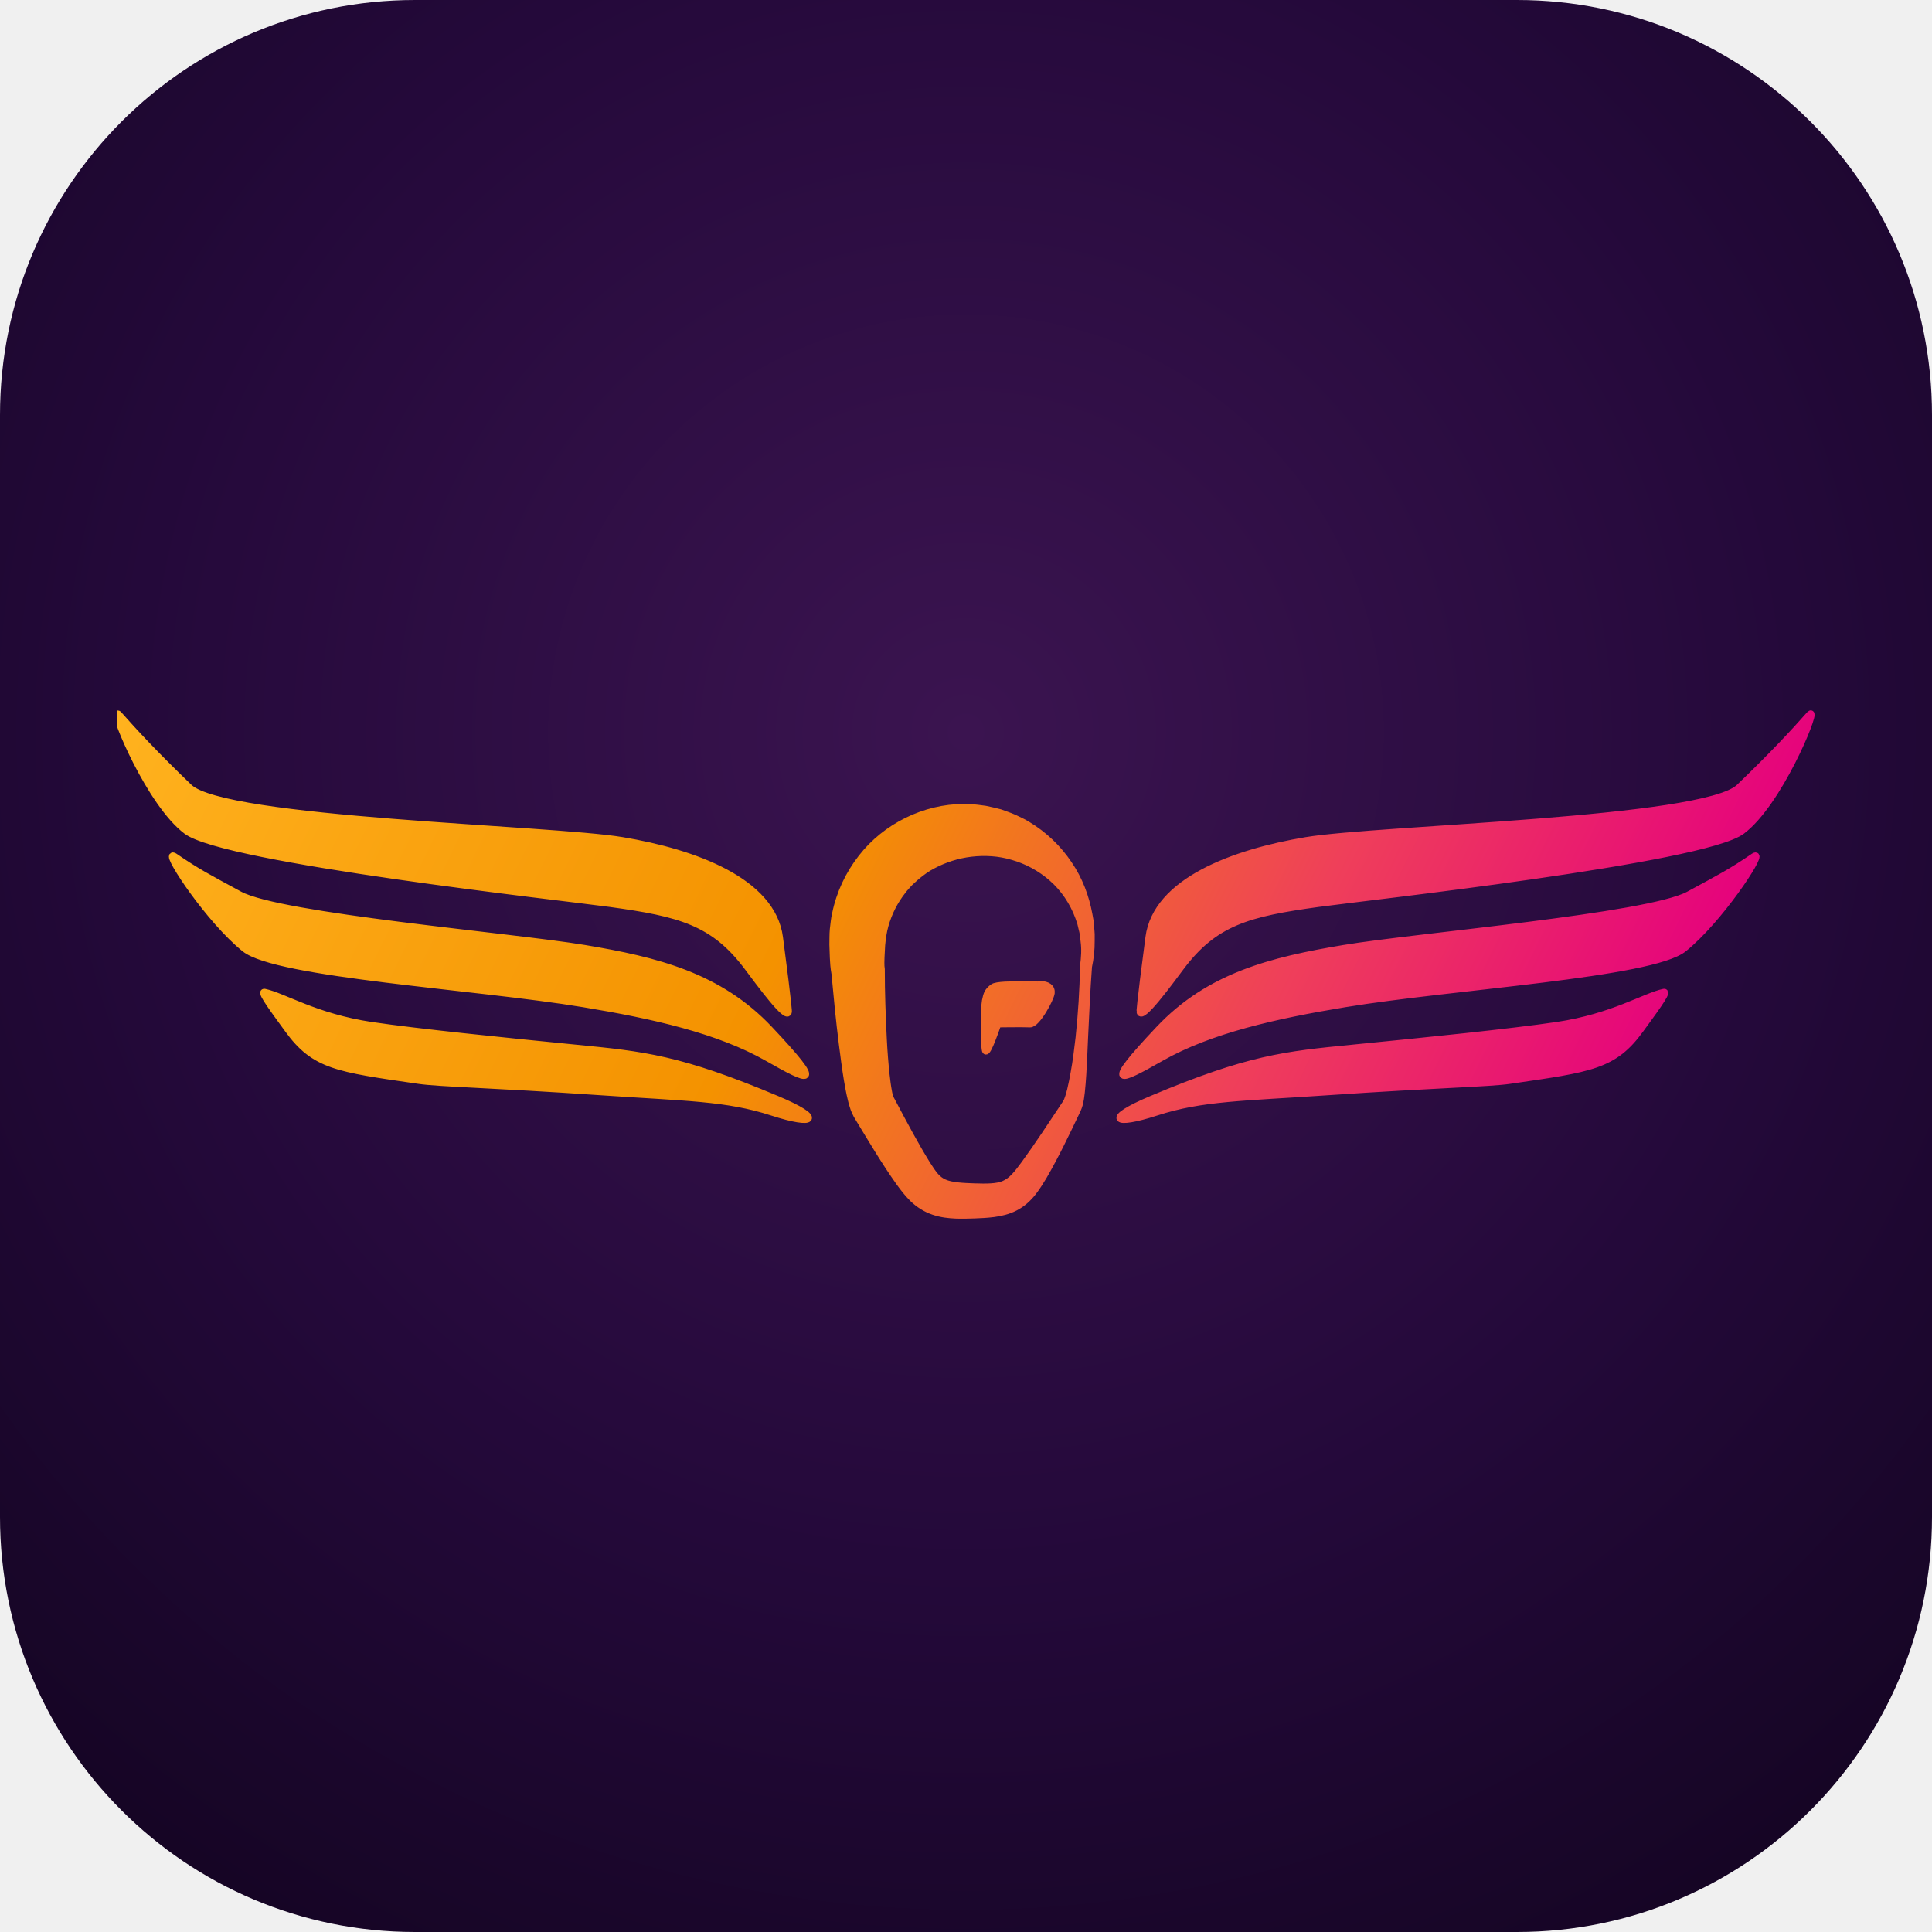
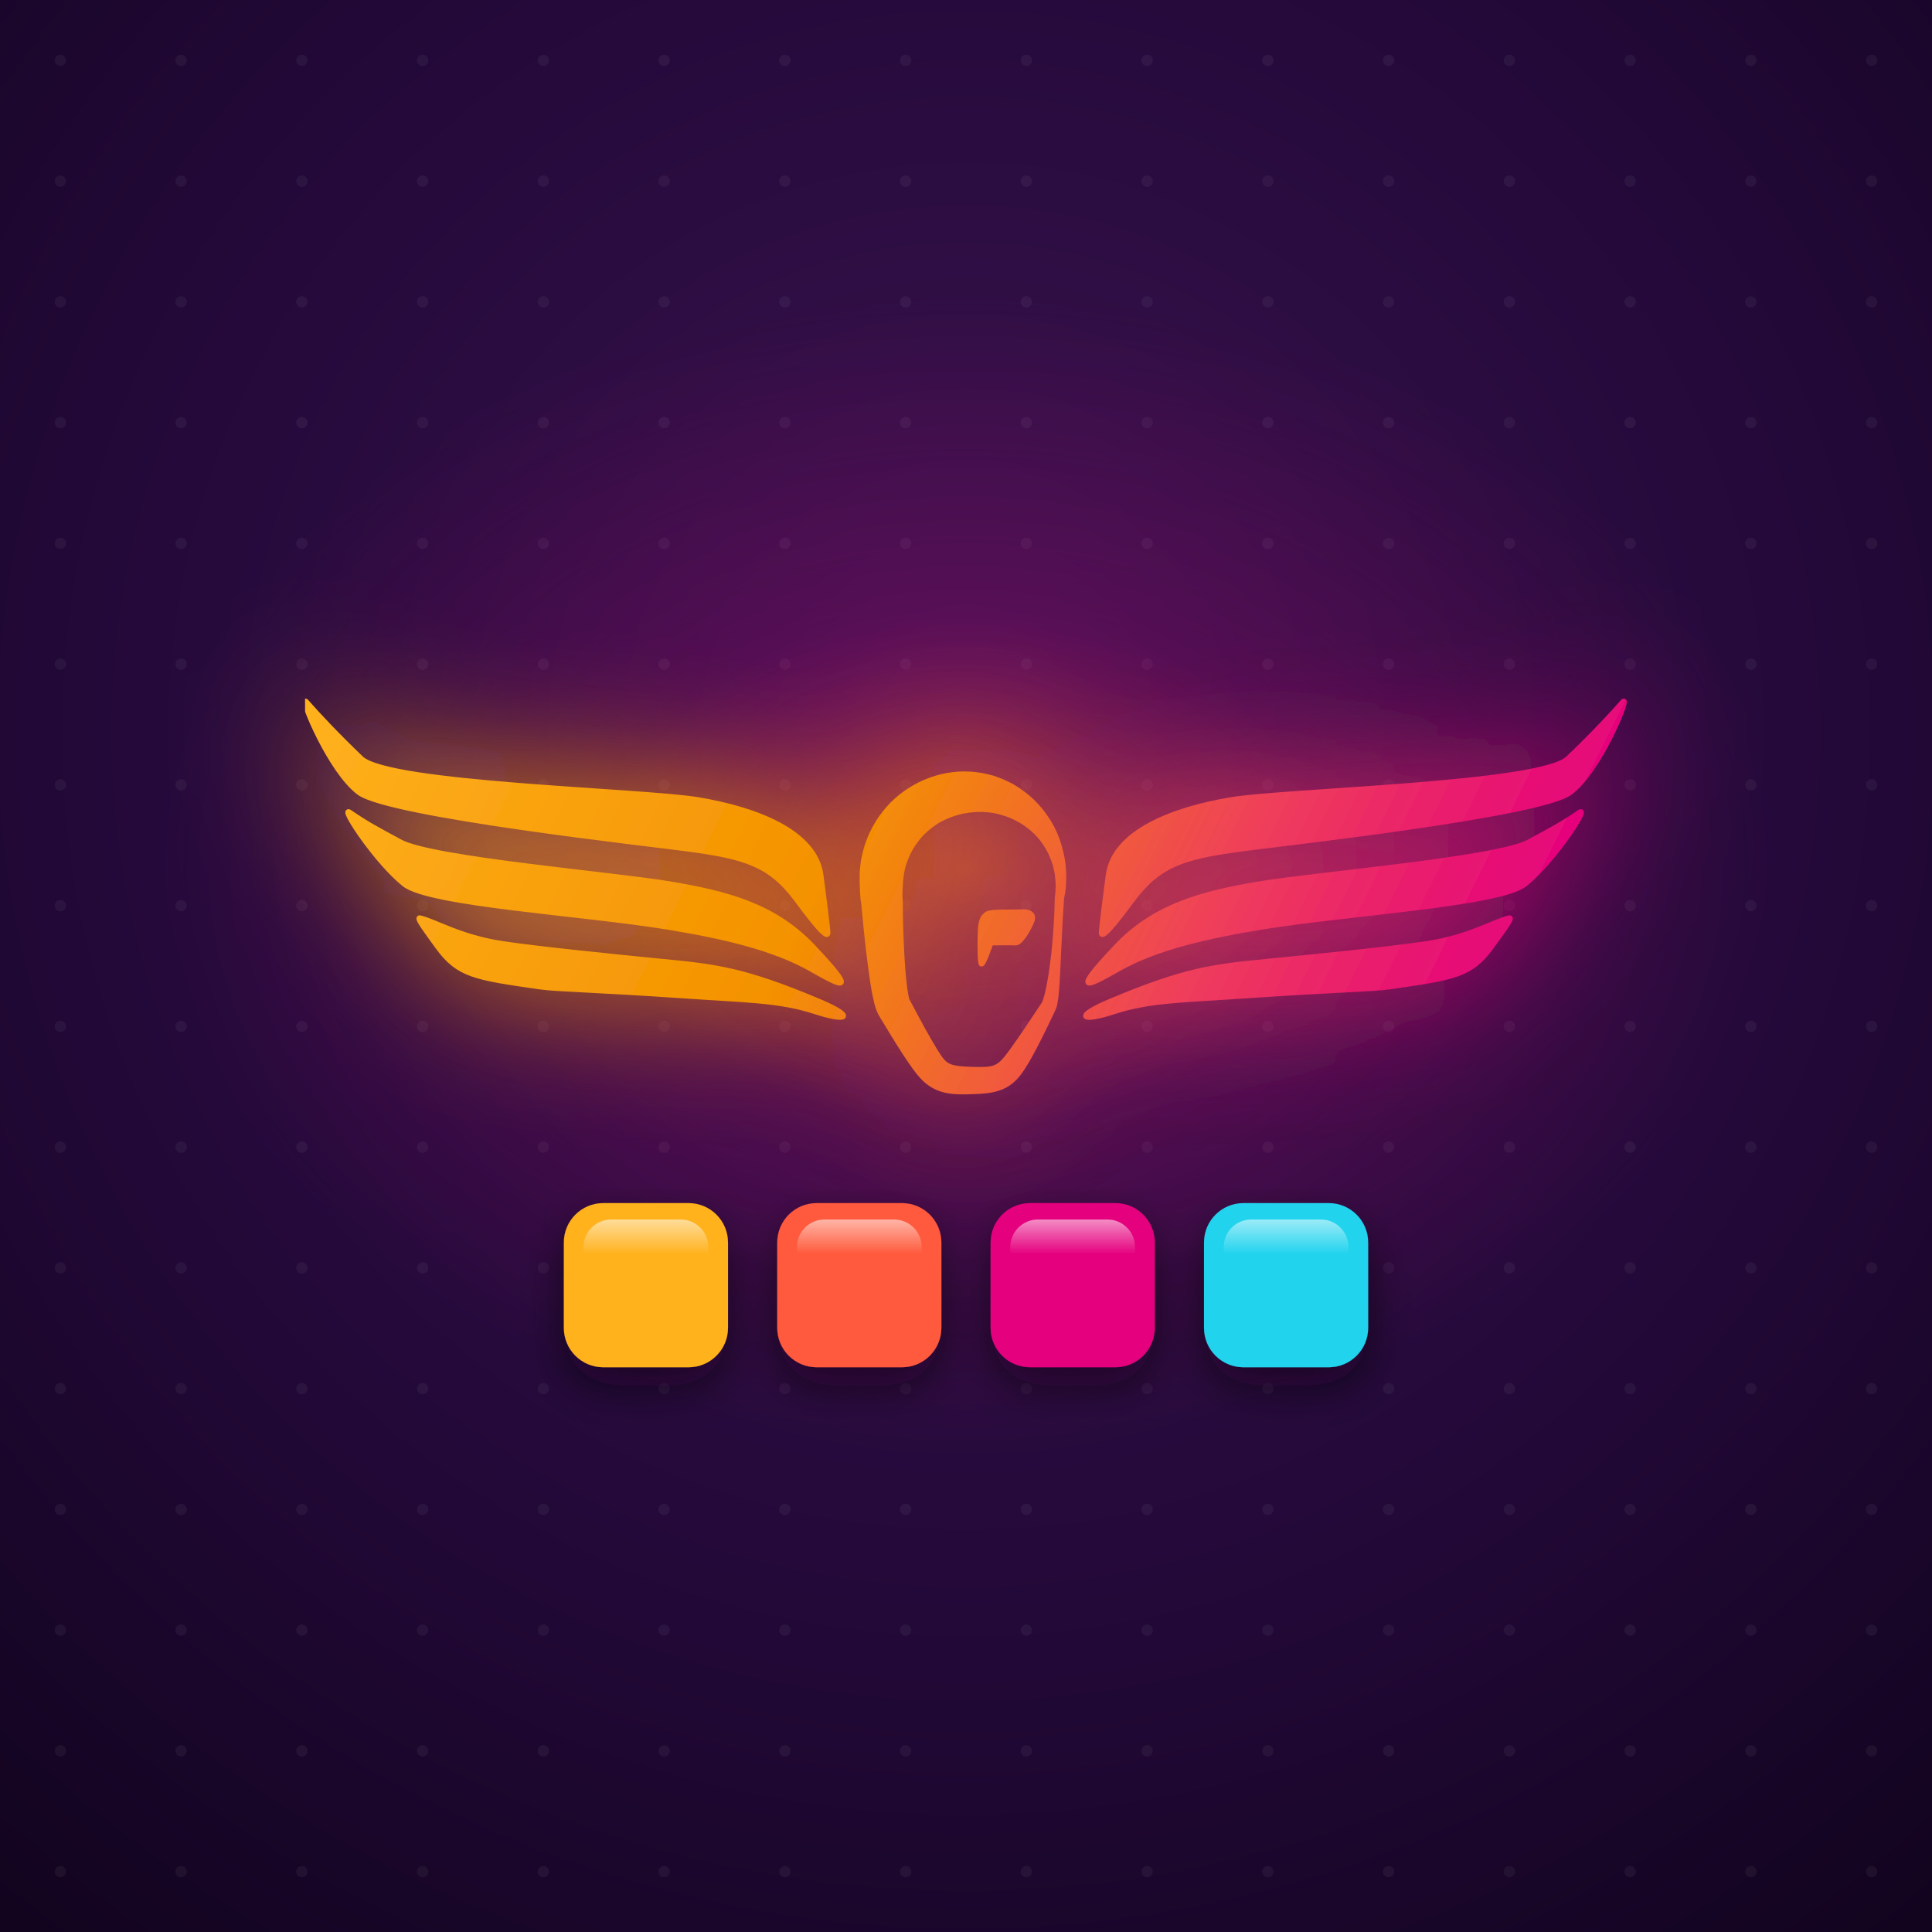
<svg xmlns="http://www.w3.org/2000/svg" viewBox="0 0 1024 1024" width="1024" height="1024">
  <defs>
    <clipPath id="markbox">
      <rect x="129.0" y="13.0" width="284.0" height="86.0" />
    </clipPath>
    <mask id="mark" maskUnits="userSpaceOnUse" x="129.0" y="13.0" width="284.0" height="86.0">
      <g clip-path="url(#markbox)">
        <path transform="matrix(1.333333,0,0,-1.333333,0,1056) matrix(0.7927173,0,0,0.7927173,-38.4567,414.6568)" d="m 438.392,462.787 c -2.178,-2.488 -5.825,-6.424 -11.105,-11.487 v 0 c -5.619,-5.389 -57.056,-6.51 -68.542,-8.425 v 0 c -11.488,-1.915 -23.722,-6.451 -24.891,-15.316 v 0 c -1.515,-11.491 -1.409,-11.754 -1.409,-11.754 v 0 c 0.149,-1.5 4.649,4.65 6.448,7.049 v 0 c 5.36,7.145 10.661,8.534 21.766,10.066 v 0 c 7.453,1.028 60.884,6.892 67.011,11.486 v 0 c 5.792,4.344 11.64,18.528 10.915,18.528 v 0 c -0.042,10e-4 -0.106,-0.047 -0.193,-0.147 M 181.581,444.406 c 6.127,-4.594 59.559,-10.458 67.012,-11.486 v 0 c 11.105,-1.532 16.406,-2.921 21.764,-10.066 v 0 c 1.8,-2.399 6.3,-8.549 6.45,-7.049 v 0 c 0,0 0.105,0.263 -1.41,11.754 v 0 c -1.169,8.865 -13.403,13.401 -24.89,15.316 v 0 c -11.488,1.915 -62.924,3.036 -68.543,8.425 v 0 c -5.28,5.063 -8.926,8.999 -11.104,11.487 v 0 c -0.088,0.1 -0.152,0.147 -0.194,0.147 v 0 c -0.725,0.002 5.123,-14.183 10.915,-18.528 m 106.811,-4.247 c -2.034,-2.593 -3.474,-5.663 -4.122,-8.884 v 0 c -0.203,-0.795 -0.246,-1.62 -0.359,-2.429 v 0 c -0.077,-0.813 -0.051,-1.631 -0.069,-2.441 v 0 l 0.071,-2.076 c 0.044,-0.743 0.066,-1.462 0.262,-2.525 v 0 c 0.341,-3.707 0.689,-7.374 1.159,-11.067 v 0 c 0.249,-1.912 0.485,-3.824 0.81,-5.774 v 0 c 0.173,-0.986 0.338,-1.951 0.603,-3.021 v 0 c 0.068,-0.27 0.118,-0.515 0.222,-0.835 v 0 l 0.143,-0.451 0.073,-0.226 0.13,-0.316 c 0.093,-0.214 0.194,-0.427 0.298,-0.635 v 0 c 0.1,-0.193 0.132,-0.225 0.202,-0.346 v 0 l 0.364,-0.602 c 1.976,-3.246 3.899,-6.515 6.207,-9.759 v 0 c 0.598,-0.806 1.2,-1.651 2.114,-2.544 v 0 c 0.876,-0.862 2.074,-1.635 3.3,-2.035 v 0 c 1.232,-0.422 2.392,-0.526 3.45,-0.579 v 0 c 1.061,-0.041 2.038,-0.01 3.007,0.023 v 0 c 0.971,0.036 1.97,0.079 3.044,0.216 v 0 c 1.069,0.144 2.27,0.404 3.408,1 v 0 c 1.141,0.588 2.062,1.459 2.751,2.336 v 0 c 0.697,0.894 1.196,1.719 1.71,2.564 v 0 c 1.956,3.366 3.574,6.8 5.212,10.22 v 0 c 0.179,0.325 0.497,1.135 0.548,1.573 v 0 c 0.124,0.524 0.155,0.995 0.229,1.49 v 0 c 0.099,0.969 0.184,1.925 0.237,2.879 v 0 c 0.099,1.908 0.207,3.802 0.275,5.698 v 0 c 0.182,3.775 0.347,7.594 0.626,11.318 v 0 c 0.279,1.289 0.439,2.707 0.424,4.079 v 0 l 0.002,1.043 c -0.012,0.347 -0.058,0.693 -0.08,1.042 v 0 c -0.031,0.347 -0.05,0.699 -0.092,1.047 v 0 l -0.188,1.036 c -0.51,2.766 -1.53,5.536 -3.207,7.976 v 0 c -1.644,2.454 -3.87,4.623 -6.548,6.222 v 0 c -0.655,0.429 -1.384,0.712 -2.088,1.071 v 0 c -0.719,0.321 -1.471,0.563 -2.22,0.841 v 0 c -0.766,0.194 -1.543,0.394 -2.329,0.544 v 0 c -0.789,0.102 -1.588,0.23 -2.391,0.258 v 0 c -0.344,0.019 -0.687,0.029 -1.031,0.029 v 0 c -6.126,0 -12.333,-3.02 -16.157,-7.96 m 4.428,-37.798 -0.025,0.115 -0.055,0.229 c -0.04,0.131 -0.074,0.353 -0.11,0.544 v 0 c -0.149,0.777 -0.257,1.685 -0.36,2.569 v 0 c -0.194,1.797 -0.341,3.651 -0.434,5.506 v 0 c -0.188,3.715 -0.33,7.472 -0.325,11.192 v 0 l -0.055,0.494 c -0.01,0.203 -0.019,0.81 0.009,1.384 v 0 l 0.103,1.956 c 0.096,1.063 0.247,2.107 0.529,3.116 v 0 c 0.57,2.013 1.525,3.891 2.818,5.517 v 0 c 0.303,0.423 0.688,0.778 1.019,1.179 v 0 c 0.381,0.352 0.755,0.714 1.151,1.051 v 0 c 0.804,0.656 1.646,1.286 2.579,1.759 v 0 c 1.845,0.977 3.874,1.637 6.035,1.894 v 0 c 2.157,0.25 4.421,0.139 6.626,-0.527 v 0 c 2.211,-0.631 4.371,-1.774 6.221,-3.402 v 0 c 1.851,-1.622 3.316,-3.776 4.2,-6.19 v 0 l 0.313,-0.915 c 0.085,-0.311 0.149,-0.627 0.225,-0.943 v 0 c 0.178,-0.629 0.243,-1.275 0.305,-1.924 v 0 c 0.181,-1.31 0.092,-2.591 -0.088,-3.945 v 0 c -0.06,-3.835 -0.311,-7.571 -0.704,-11.34 v 0 c -0.22,-1.876 -0.446,-3.751 -0.791,-5.599 v 0 c -0.166,-0.925 -0.345,-1.842 -0.562,-2.739 v 0 c -0.127,-0.428 -0.226,-0.897 -0.381,-1.278 v 0 c -0.07,-0.201 -0.141,-0.41 -0.219,-0.52 v 0 c -0.044,-0.075 -0.053,-0.121 -0.118,-0.219 v 0 l -0.197,-0.298 c -2.099,-3.156 -4.175,-6.332 -6.343,-9.311 v 0 c -0.533,-0.729 -1.099,-1.472 -1.621,-2.025 v 0 c -0.531,-0.563 -1.081,-0.946 -1.642,-1.19 v 0 c -1.095,-0.491 -2.832,-0.477 -4.678,-0.418 v 0 c -1.841,0.06 -3.675,0.154 -4.768,0.643 v 0 c -0.556,0.24 -0.969,0.551 -1.41,1.043 v 0 c -0.411,0.459 -0.889,1.181 -1.36,1.931 v 0 c -1.889,3.054 -3.656,6.399 -5.423,9.726 v 0 l -0.336,0.631 c -0.043,0.087 -0.142,0.254 -0.139,0.276 v 0 c 0.011,0.009 0.018,0.016 0.018,0.016 v 0 c -10e-4,0.002 -10e-4,0.001 -0.002,0.001 v 0 c 0,0 0,0 0,0 v 0 c -10e-4,0 -0.003,0.002 -0.005,0.011 m 136.765,37.983 c -3.648,-2.497 -5.23,-3.288 -10.291,-6.039 v 0 c -6.427,-3.495 -43.077,-6.58 -54.565,-8.494 v 0 c -11.487,-1.915 -21.333,-4.375 -29.285,-12.806 v 0 c -8.946,-9.486 -6.327,-8.271 0.3,-4.5 v 0 c 7.763,4.417 18.041,6.722 29.1,8.55 v 0 c 17.143,2.833 48.603,4.665 53.636,8.738 v 0 c 5.613,4.54 12.288,14.666 11.361,14.667 v 0 c -0.057,0 -0.141,-0.038 -0.256,-0.116 M 190.771,425.793 c 5.034,-4.073 36.493,-5.905 53.637,-8.738 v 0 c 11.059,-1.828 21.337,-4.133 29.099,-8.55 v 0 c 6.626,-3.771 9.246,-4.986 0.3,4.5 v 0 c -7.952,8.431 -17.798,10.891 -29.285,12.806 v 0 c -11.488,1.914 -48.138,4.999 -54.565,8.494 v 0 c -5.062,2.751 -6.642,3.542 -10.291,6.039 v 0 c -0.114,0.078 -0.199,0.116 -0.255,0.116 v 0 c -0.929,0 5.747,-10.127 11.36,-14.667 m 125.433,-5.698 c -0.458,-0.035 -1.22,-0.034 -2.082,-0.033 v 0 c -1.96,0.003 -4.43,0.006 -4.968,-0.418 v 0 c -0.774,-0.612 -0.942,-0.968 -1.175,-2.133 v 0 c -0.232,-1.167 -0.242,-6.91 0,-7.833 v 0 c 0.243,-0.923 1.958,4.191 1.958,4.191 v 0 c 0,0 3.994,0.054 5.091,0 v 0 c 1.099,-0.054 3.267,3.994 3.369,4.895 v 0 c 0.093,0.821 -0.56,1.346 -1.811,1.346 v 0 c -0.122,0 -0.249,-0.005 -0.382,-0.015 m 99.139,-1.221 c -3.004,-0.632 -8.086,-3.932 -16.899,-5.245 v 0 c -7.236,-1.077 -20.81,-2.457 -32.401,-3.6 v 0 c -10.649,-1.049 -16.388,-1.607 -31.799,-8.1 v 0 c -7.442,-3.135 -6.019,-4.242 0.779,-2.028 v 0 c 7.203,2.345 13.675,2.306 27.121,3.229 v 0 c 17.336,1.188 25.481,1.317 28.801,1.799 v 0 c 12.974,1.886 16.49,2.287 20.699,8.1 v 0 c 1.961,2.708 4.327,5.851 3.746,5.851 v 0 c -0.014,0 -0.03,-0.002 -0.047,-0.006 m -217.736,-5.845 c 4.21,-5.813 7.725,-6.214 20.7,-8.1 v 0 c 3.32,-0.482 11.465,-0.611 28.8,-1.799 v 0 c 13.446,-0.923 19.918,-0.884 27.121,-3.229 v 0 c 6.799,-2.214 8.222,-1.107 0.78,2.028 v 0 c -15.412,6.493 -21.151,7.051 -31.801,8.1 v 0 c -11.59,1.143 -25.164,2.523 -32.4,3.6 v 0 c -8.813,1.313 -13.895,4.613 -16.899,5.245 v 0 c -0.018,0.004 -0.033,0.006 -0.047,0.006 v 0 c -0.58,0 1.785,-3.143 3.746,-5.851 m 149.752,-51.574 c 0,-2.539 2.031,-4.363 4.831,-4.363 v 0 c 2.799,0 4.83,1.824 4.83,4.363 v 0 c 0,2.559 -2.031,4.363 -4.83,4.363 v 0 c -2.8,0 -4.831,-1.804 -4.831,-4.363 m 33.373,3.125 v -39.777 h 6.529 l 0.695,3.006 h 0.207 c 2.237,-2.418 4.836,-3.688 7.355,-3.688 v 0 c 6.097,0 11.849,5.545 11.849,15.257 v 0 c 0,8.638 -4.222,14.275 -11.042,14.275 v 0 c -2.658,0 -5.316,-1.202 -7.453,-3.119 v 0 l 0.207,4.328 v 9.718 z m 8.347,-31.846 v 11.565 c 1.629,1.756 3.124,2.525 4.84,2.525 v 0 c 3.332,0 4.894,-2.53 4.894,-7.586 v 0 c 0,-5.831 -2.33,-8.286 -5.24,-8.286 v 0 c -1.41,0 -2.999,0.459 -4.494,1.782 M 116.09,351.46 c 0,-5.377 3.633,-8.527 7.467,-10.087 v 0 l 4.81,-2.05 c 3.233,-1.329 5.336,-2.077 5.336,-4.407 v 0 c 0,-2.196 -1.709,-3.571 -5.201,-3.571 v 0 c -3.045,0 -6.458,1.576 -9.09,3.867 v 0 l -4.804,-5.74 c 3.774,-3.528 8.891,-5.351 13.707,-5.351 v 0 c 8.818,0 13.942,5.324 13.942,11.471 v 0 c 0,5.229 -2.823,8.239 -7.341,10.067 v 0 l -4.716,1.909 c -3.229,1.285 -5.65,2.111 -5.65,4.381 v 0 c 0,2.115 1.836,3.317 4.721,3.317 v 0 c 2.926,0 5.243,-1.029 7.68,-2.899 v 0 l 4.224,5.272 c -3.187,3.171 -7.643,4.85 -11.904,4.85 v 0 c -7.703,0 -13.181,-4.897 -13.181,-11.029 m 186.183,10.349 v -37.006 h 22.974 v 7.016 h -14.608 v 29.99 z m 135.625,-13.76 h -0.207 l -0.602,4.923 h -6.81 v -28.169 h 8.347 v 16.324 c 1.502,3.839 4.081,5.209 6.205,5.209 v 0 c 1.209,0 2.037,-0.207 3.039,-0.454 v 0 l 1.39,7.203 c -0.814,0.361 -1.75,0.568 -3.36,0.568 v 0 c -2.872,0 -5.952,-1.843 -8.002,-5.604 m -186.054,-9.172 c 0,-9.345 6.595,-14.756 13.723,-14.756 v 0 c 7.128,0 13.72,5.411 13.72,14.756 v 0 c 0,9.365 -6.592,14.776 -13.72,14.776 v 0 c -7.128,0 -13.723,-5.411 -13.723,-14.776 m 8.555,0 c 0,4.875 1.715,8.04 5.168,8.04 v 0 c 3.451,0 5.166,-3.165 5.166,-8.04 v 0 c 0,-4.875 -1.715,-8.02 -5.166,-8.02 v 0 c -3.453,0 -5.168,3.145 -5.168,8.02 m -50.151,5.958 c 0,-4.657 4.001,-6.947 7.454,-8.284 v 0 c 2.899,-1.135 5.691,-1.976 5.691,-3.833 v 0 c 0,-1.475 -1.076,-2.422 -3.559,-2.422 v 0 c -2.357,0 -4.715,1.028 -7.267,2.959 v 0 l -3.755,-5.2 c 2.852,-2.323 7.101,-3.934 10.815,-3.934 v 0 c 7.549,0 11.57,3.988 11.57,9.086 v 0 c 0,5.15 -4.02,7.157 -7.588,8.476 v 0 c -2.917,1.062 -5.556,1.751 -5.556,3.546 v 0 c 0,1.406 1.061,2.249 3.217,2.249 v 0 c 1.951,0 3.928,-0.947 5.932,-2.404 v 0 l 3.735,5.012 c -2.398,1.823 -5.611,3.567 -9.928,3.567 v 0 c -6.499,0 -10.761,-3.574 -10.761,-8.818 m -47.003,-5.958 c 0,-9.325 6.22,-14.756 14.249,-14.756 v 0 c 3.34,0 7.108,1.176 9.994,3.174 v 0 l -2.759,5.031 c -2.044,-1.195 -3.961,-1.842 -6.093,-1.842 v 0 c -3.758,0 -6.556,1.874 -7.305,5.96 v 0 h 16.852 c 0.16,0.682 0.347,2.185 0.347,3.689 v 0 c 0,7.688 -3.974,13.52 -11.998,13.52 v 0 c -6.767,0 -13.287,-5.637 -13.287,-14.776 m 13.474,8.415 c 3.333,0 4.681,-2.23 4.681,-5.328 v 0 h -10.162 c 0.567,3.559 2.844,5.328 5.481,5.328 m 171.287,-22.489 h 8.347 v 28.169 h -8.347 z m 120.082,12.666 c 0,-8.392 5.597,-13.28 12.824,-13.28 v 0 c 3.006,0 6.398,1.058 8.995,2.857 v 0 l -2.484,4.528 c -1.839,-1.076 -3.565,-1.659 -5.482,-1.659 v 0 c -3.383,0 -5.902,1.687 -6.575,5.366 v 0 h 15.166 c 0.144,0.612 0.313,1.966 0.313,3.32 v 0 c 0,6.919 -3.578,12.168 -10.798,12.168 v 0 c -6.091,0 -11.959,-5.075 -11.959,-13.3 m 12.127,7.574 c 2.999,0 4.213,-2.007 4.213,-4.795 v 0 h -9.147 c 0.511,3.203 2.56,4.795 4.934,4.795" fill="#fff" stroke="#fff" stroke-width="1.1" stroke-linejoin="round" />
      </g>
    </mask>
    <linearGradient id="brand" x1="0" y1="0" x2="1" y2="0.15">
      <stop offset="0" stop-color="#ffb21e" />
      <stop offset="0.45" stop-color="#f49200" />
      <stop offset="0.75" stop-color="#ef3f5a" />
      <stop offset="1" stop-color="#e5007e" />
    </linearGradient>
    <radialGradient id="bg" cx="0.5" cy="0.38" r="0.78">
      <stop offset="0" stop-color="#3b1450" />
      <stop offset="0.55" stop-color="#24093a" />
      <stop offset="1" stop-color="#12041f" />
    </radialGradient>
    <radialGradient id="halo" cx="0.5" cy="0.5" r="0.5">
      <stop offset="0" stop-color="#ff5a3c" stop-opacity="0.55" />
      <stop offset="0.45" stop-color="#e5007e" stop-opacity="0.18" />
      <stop offset="1" stop-color="#e5007e" stop-opacity="0" />
    </radialGradient>
    <linearGradient id="shine" x1="0" y1="0" x2="0" y2="1">
      <stop offset="0" stop-color="#fff" stop-opacity="0.55" />
      <stop offset="0.5" stop-color="#fff" stop-opacity="0" />
    </linearGradient>
    <filter id="glow" x="-30%" y="-60%" width="160%" height="220%">
      <feGaussianBlur stdDeviation="14" result="b" />
      <feMerge>
        <feMergeNode in="b" />
        <feMergeNode in="SourceGraphic" />
      </feMerge>
    </filter>
    <filter id="drop" x="-20%" y="-20%" width="140%" height="160%">
      <feDropShadow dx="0" dy="10" stdDeviation="12" flood-color="#07010d" flood-opacity="0.6" />
    </filter>
  </defs>
-   <clipPath id="r">
-     <rect width="1024" height="1024" rx="220" />
-   </clipPath>
-   <g clip-path="url(#r)">
-     <rect width="1024" height="1024" fill="url(#bg)" />
-     <g transform="translate(-346.803,334.535) scale(3.16901)">
-       <rect x="129.0" y="13.0" width="284.0" height="86.0" fill="url(#brand)" mask="url(#mark)" />
-     </g>
+   <rect width="1024" height="1024" fill="url(#bg)" />
+   <g fill="#ffffff" fill-opacity="0.05">
+     <circle cx="32" cy="32" r="3" />
+     <circle cx="32" cy="96" r="3" />
+     <circle cx="32" cy="160" r="3" />
+     <circle cx="32" cy="224" r="3" />
+     <circle cx="32" cy="288" r="3" />
+     <circle cx="32" cy="352" r="3" />
+     <circle cx="32" cy="416" r="3" />
+     <circle cx="32" cy="480" r="3" />
+     <circle cx="32" cy="544" r="3" />
+     <circle cx="32" cy="608" r="3" />
+     <circle cx="32" cy="672" r="3" />
+     <circle cx="32" cy="736" r="3" />
+     <circle cx="32" cy="800" r="3" />
+     <circle cx="32" cy="864" r="3" />
+     <circle cx="32" cy="928" r="3" />
+     <circle cx="32" cy="992" r="3" />
+     <circle cx="96" cy="32" r="3" />
+     <circle cx="96" cy="96" r="3" />
+     <circle cx="96" cy="160" r="3" />
+     <circle cx="96" cy="224" r="3" />
+     <circle cx="96" cy="288" r="3" />
+     <circle cx="96" cy="352" r="3" />
+     <circle cx="96" cy="416" r="3" />
+     <circle cx="96" cy="480" r="3" />
+     <circle cx="96" cy="544" r="3" />
+     <circle cx="96" cy="608" r="3" />
+     <circle cx="96" cy="672" r="3" />
+     <circle cx="96" cy="736" r="3" />
+     <circle cx="96" cy="800" r="3" />
+     <circle cx="96" cy="864" r="3" />
+     <circle cx="96" cy="928" r="3" />
+     <circle cx="96" cy="992" r="3" />
+     <circle cx="160" cy="32" r="3" />
+     <circle cx="160" cy="96" r="3" />
+     <circle cx="160" cy="160" r="3" />
+     <circle cx="160" cy="224" r="3" />
+     <circle cx="160" cy="288" r="3" />
+     <circle cx="160" cy="352" r="3" />
+     <circle cx="160" cy="416" r="3" />
+     <circle cx="160" cy="480" r="3" />
+     <circle cx="160" cy="544" r="3" />
+     <circle cx="160" cy="608" r="3" />
+     <circle cx="160" cy="672" r="3" />
+     <circle cx="160" cy="736" r="3" />
+     <circle cx="160" cy="800" r="3" />
+     <circle cx="160" cy="864" r="3" />
+     <circle cx="160" cy="928" r="3" />
+     <circle cx="160" cy="992" r="3" />
+     <circle cx="224" cy="32" r="3" />
+     <circle cx="224" cy="96" r="3" />
+     <circle cx="224" cy="160" r="3" />
+     <circle cx="224" cy="224" r="3" />
+     <circle cx="224" cy="288" r="3" />
+     <circle cx="224" cy="352" r="3" />
+     <circle cx="224" cy="416" r="3" />
+     <circle cx="224" cy="480" r="3" />
+     <circle cx="224" cy="544" r="3" />
+     <circle cx="224" cy="608" r="3" />
+     <circle cx="224" cy="672" r="3" />
+     <circle cx="224" cy="736" r="3" />
+     <circle cx="224" cy="800" r="3" />
+     <circle cx="224" cy="864" r="3" />
+     <circle cx="224" cy="928" r="3" />
+     <circle cx="224" cy="992" r="3" />
+     <circle cx="288" cy="32" r="3" />
+     <circle cx="288" cy="96" r="3" />
+     <circle cx="288" cy="160" r="3" />
+     <circle cx="288" cy="224" r="3" />
+     <circle cx="288" cy="288" r="3" />
+     <circle cx="288" cy="352" r="3" />
+     <circle cx="288" cy="416" r="3" />
+     <circle cx="288" cy="480" r="3" />
+     <circle cx="288" cy="544" r="3" />
+     <circle cx="288" cy="608" r="3" />
+     <circle cx="288" cy="672" r="3" />
+     <circle cx="288" cy="736" r="3" />
+     <circle cx="288" cy="800" r="3" />
+     <circle cx="288" cy="864" r="3" />
+     <circle cx="288" cy="928" r="3" />
+     <circle cx="288" cy="992" r="3" />
+     <circle cx="352" cy="32" r="3" />
+     <circle cx="352" cy="96" r="3" />
+     <circle cx="352" cy="160" r="3" />
+     <circle cx="352" cy="224" r="3" />
+     <circle cx="352" cy="288" r="3" />
+     <circle cx="352" cy="352" r="3" />
+     <circle cx="352" cy="416" r="3" />
+     <circle cx="352" cy="480" r="3" />
+     <circle cx="352" cy="544" r="3" />
+     <circle cx="352" cy="608" r="3" />
+     <circle cx="352" cy="672" r="3" />
+     <circle cx="352" cy="736" r="3" />
+     <circle cx="352" cy="800" r="3" />
+     <circle cx="352" cy="864" r="3" />
+     <circle cx="352" cy="928" r="3" />
+     <circle cx="352" cy="992" r="3" />
+     <circle cx="416" cy="32" r="3" />
+     <circle cx="416" cy="96" r="3" />
+     <circle cx="416" cy="160" r="3" />
+     <circle cx="416" cy="224" r="3" />
+     <circle cx="416" cy="288" r="3" />
+     <circle cx="416" cy="352" r="3" />
+     <circle cx="416" cy="416" r="3" />
+     <circle cx="416" cy="480" r="3" />
+     <circle cx="416" cy="544" r="3" />
+     <circle cx="416" cy="608" r="3" />
+     <circle cx="416" cy="672" r="3" />
+     <circle cx="416" cy="736" r="3" />
+     <circle cx="416" cy="800" r="3" />
+     <circle cx="416" cy="864" r="3" />
+     <circle cx="416" cy="928" r="3" />
+     <circle cx="416" cy="992" r="3" />
+     <circle cx="480" cy="32" r="3" />
+     <circle cx="480" cy="96" r="3" />
+     <circle cx="480" cy="160" r="3" />
+     <circle cx="480" cy="224" r="3" />
+     <circle cx="480" cy="288" r="3" />
+     <circle cx="480" cy="352" r="3" />
+     <circle cx="480" cy="416" r="3" />
+     <circle cx="480" cy="480" r="3" />
+     <circle cx="480" cy="544" r="3" />
+     <circle cx="480" cy="608" r="3" />
+     <circle cx="480" cy="672" r="3" />
+     <circle cx="480" cy="736" r="3" />
+     <circle cx="480" cy="800" r="3" />
+     <circle cx="480" cy="864" r="3" />
+     <circle cx="480" cy="928" r="3" />
+     <circle cx="480" cy="992" r="3" />
+     <circle cx="544" cy="32" r="3" />
+     <circle cx="544" cy="96" r="3" />
+     <circle cx="544" cy="160" r="3" />
+     <circle cx="544" cy="224" r="3" />
+     <circle cx="544" cy="288" r="3" />
+     <circle cx="544" cy="352" r="3" />
+     <circle cx="544" cy="416" r="3" />
+     <circle cx="544" cy="480" r="3" />
+     <circle cx="544" cy="544" r="3" />
+     <circle cx="544" cy="608" r="3" />
+     <circle cx="544" cy="672" r="3" />
+     <circle cx="544" cy="736" r="3" />
+     <circle cx="544" cy="800" r="3" />
+     <circle cx="544" cy="864" r="3" />
+     <circle cx="544" cy="928" r="3" />
+     <circle cx="544" cy="992" r="3" />
+     <circle cx="608" cy="32" r="3" />
+     <circle cx="608" cy="96" r="3" />
+     <circle cx="608" cy="160" r="3" />
+     <circle cx="608" cy="224" r="3" />
+     <circle cx="608" cy="288" r="3" />
+     <circle cx="608" cy="352" r="3" />
+     <circle cx="608" cy="416" r="3" />
+     <circle cx="608" cy="480" r="3" />
+     <circle cx="608" cy="544" r="3" />
+     <circle cx="608" cy="608" r="3" />
+     <circle cx="608" cy="672" r="3" />
+     <circle cx="608" cy="736" r="3" />
+     <circle cx="608" cy="800" r="3" />
+     <circle cx="608" cy="864" r="3" />
+     <circle cx="608" cy="928" r="3" />
+     <circle cx="608" cy="992" r="3" />
+     <circle cx="672" cy="32" r="3" />
+     <circle cx="672" cy="96" r="3" />
+     <circle cx="672" cy="160" r="3" />
+     <circle cx="672" cy="224" r="3" />
+     <circle cx="672" cy="288" r="3" />
+     <circle cx="672" cy="352" r="3" />
+     <circle cx="672" cy="416" r="3" />
+     <circle cx="672" cy="480" r="3" />
+     <circle cx="672" cy="544" r="3" />
+     <circle cx="672" cy="608" r="3" />
+     <circle cx="672" cy="672" r="3" />
+     <circle cx="672" cy="736" r="3" />
+     <circle cx="672" cy="800" r="3" />
+     <circle cx="672" cy="864" r="3" />
+     <circle cx="672" cy="928" r="3" />
+     <circle cx="672" cy="992" r="3" />
+     <circle cx="736" cy="32" r="3" />
+     <circle cx="736" cy="96" r="3" />
+     <circle cx="736" cy="160" r="3" />
+     <circle cx="736" cy="224" r="3" />
+     <circle cx="736" cy="288" r="3" />
+     <circle cx="736" cy="352" r="3" />
+     <circle cx="736" cy="416" r="3" />
+     <circle cx="736" cy="480" r="3" />
+     <circle cx="736" cy="544" r="3" />
+     <circle cx="736" cy="608" r="3" />
+     <circle cx="736" cy="672" r="3" />
+     <circle cx="736" cy="736" r="3" />
+     <circle cx="736" cy="800" r="3" />
+     <circle cx="736" cy="864" r="3" />
+     <circle cx="736" cy="928" r="3" />
+     <circle cx="736" cy="992" r="3" />
+     <circle cx="800" cy="32" r="3" />
+     <circle cx="800" cy="96" r="3" />
+     <circle cx="800" cy="160" r="3" />
+     <circle cx="800" cy="224" r="3" />
+     <circle cx="800" cy="288" r="3" />
+     <circle cx="800" cy="352" r="3" />
+     <circle cx="800" cy="416" r="3" />
+     <circle cx="800" cy="480" r="3" />
+     <circle cx="800" cy="544" r="3" />
+     <circle cx="800" cy="608" r="3" />
+     <circle cx="800" cy="672" r="3" />
+     <circle cx="800" cy="736" r="3" />
+     <circle cx="800" cy="800" r="3" />
+     <circle cx="800" cy="864" r="3" />
+     <circle cx="800" cy="928" r="3" />
+     <circle cx="800" cy="992" r="3" />
+     <circle cx="864" cy="32" r="3" />
+     <circle cx="864" cy="96" r="3" />
+     <circle cx="864" cy="160" r="3" />
+     <circle cx="864" cy="224" r="3" />
+     <circle cx="864" cy="288" r="3" />
+     <circle cx="864" cy="352" r="3" />
+     <circle cx="864" cy="416" r="3" />
+     <circle cx="864" cy="480" r="3" />
+     <circle cx="864" cy="544" r="3" />
+     <circle cx="864" cy="608" r="3" />
+     <circle cx="864" cy="672" r="3" />
+     <circle cx="864" cy="736" r="3" />
+     <circle cx="864" cy="800" r="3" />
+     <circle cx="864" cy="864" r="3" />
+     <circle cx="864" cy="928" r="3" />
+     <circle cx="864" cy="992" r="3" />
+     <circle cx="928" cy="32" r="3" />
+     <circle cx="928" cy="96" r="3" />
+     <circle cx="928" cy="160" r="3" />
+     <circle cx="928" cy="224" r="3" />
+     <circle cx="928" cy="288" r="3" />
+     <circle cx="928" cy="352" r="3" />
+     <circle cx="928" cy="416" r="3" />
+     <circle cx="928" cy="480" r="3" />
+     <circle cx="928" cy="544" r="3" />
+     <circle cx="928" cy="608" r="3" />
+     <circle cx="928" cy="672" r="3" />
+     <circle cx="928" cy="736" r="3" />
+     <circle cx="928" cy="800" r="3" />
+     <circle cx="928" cy="864" r="3" />
+     <circle cx="928" cy="928" r="3" />
+     <circle cx="928" cy="992" r="3" />
+     <circle cx="992" cy="32" r="3" />
+     <circle cx="992" cy="96" r="3" />
+     <circle cx="992" cy="160" r="3" />
+     <circle cx="992" cy="224" r="3" />
+     <circle cx="992" cy="288" r="3" />
+     <circle cx="992" cy="352" r="3" />
+     <circle cx="992" cy="416" r="3" />
+     <circle cx="992" cy="480" r="3" />
+     <circle cx="992" cy="544" r="3" />
+     <circle cx="992" cy="608" r="3" />
+     <circle cx="992" cy="672" r="3" />
+     <circle cx="992" cy="736" r="3" />
+     <circle cx="992" cy="800" r="3" />
+     <circle cx="992" cy="864" r="3" />
+     <circle cx="992" cy="928" r="3" />
+     <circle cx="992" cy="992" r="3" />
+   </g>
+   <ellipse cx="512.0" cy="460.8" rx="430.08" ry="307.2" fill="url(#halo)" />
+   <g transform="translate(-156.746,337.559) scale(2.4677)" filter="url(#glow)">
+     <rect x="129.0" y="13.0" width="284.0" height="86.0" fill="url(#brand)" mask="url(#mark)" />
+   </g>
+   <g filter="url(#drop)">
+     <rect x="298.85" y="637.67" width="86.999" height="86.999" rx="20.88" fill="#ffb21e" />
+     <rect x="309.29" y="646.37" width="66.12" height="36.54" rx="14.62" fill="url(#shine)" />
+     <rect x="411.95" y="637.67" width="86.999" height="86.999" rx="20.88" fill="#ff5a3c" />
+     <rect x="422.39" y="646.37" width="66.12" height="36.54" rx="14.62" fill="url(#shine)" />
+     <rect x="525.05" y="637.67" width="86.999" height="86.999" rx="20.88" fill="#e5007e" />
+     <rect x="535.49" y="646.37" width="66.12" height="36.54" rx="14.62" fill="url(#shine)" />
+     <rect x="638.15" y="637.67" width="86.999" height="86.999" rx="20.88" fill="#22d3ee" />
+     <rect x="648.59" y="646.37" width="66.12" height="36.54" rx="14.62" fill="url(#shine)" />
  </g>
</svg>
